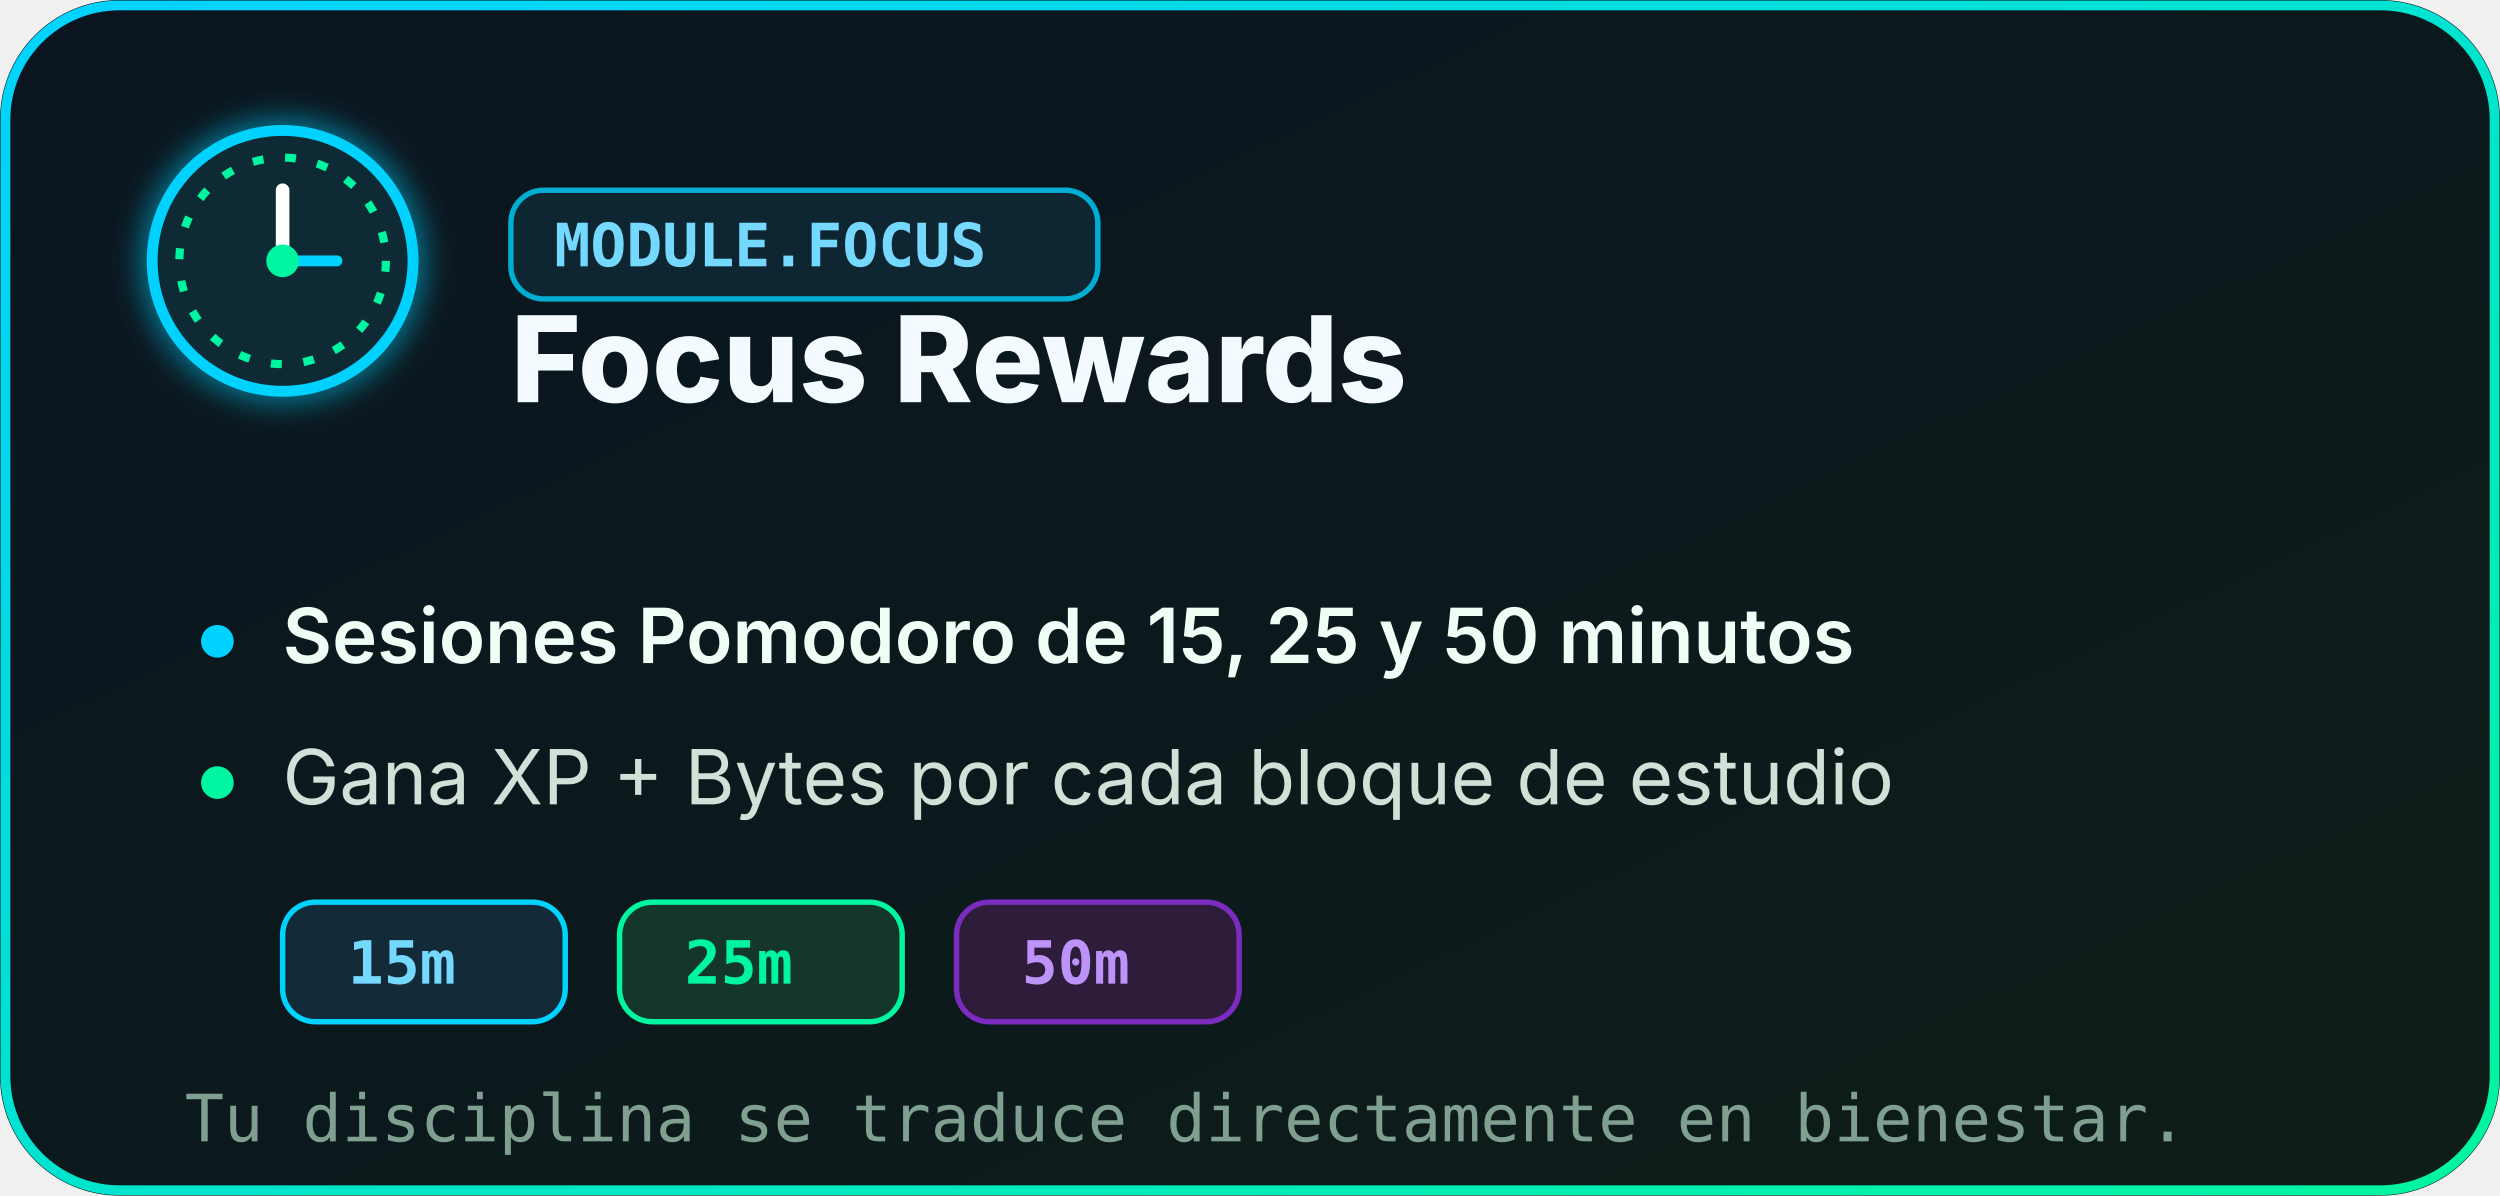
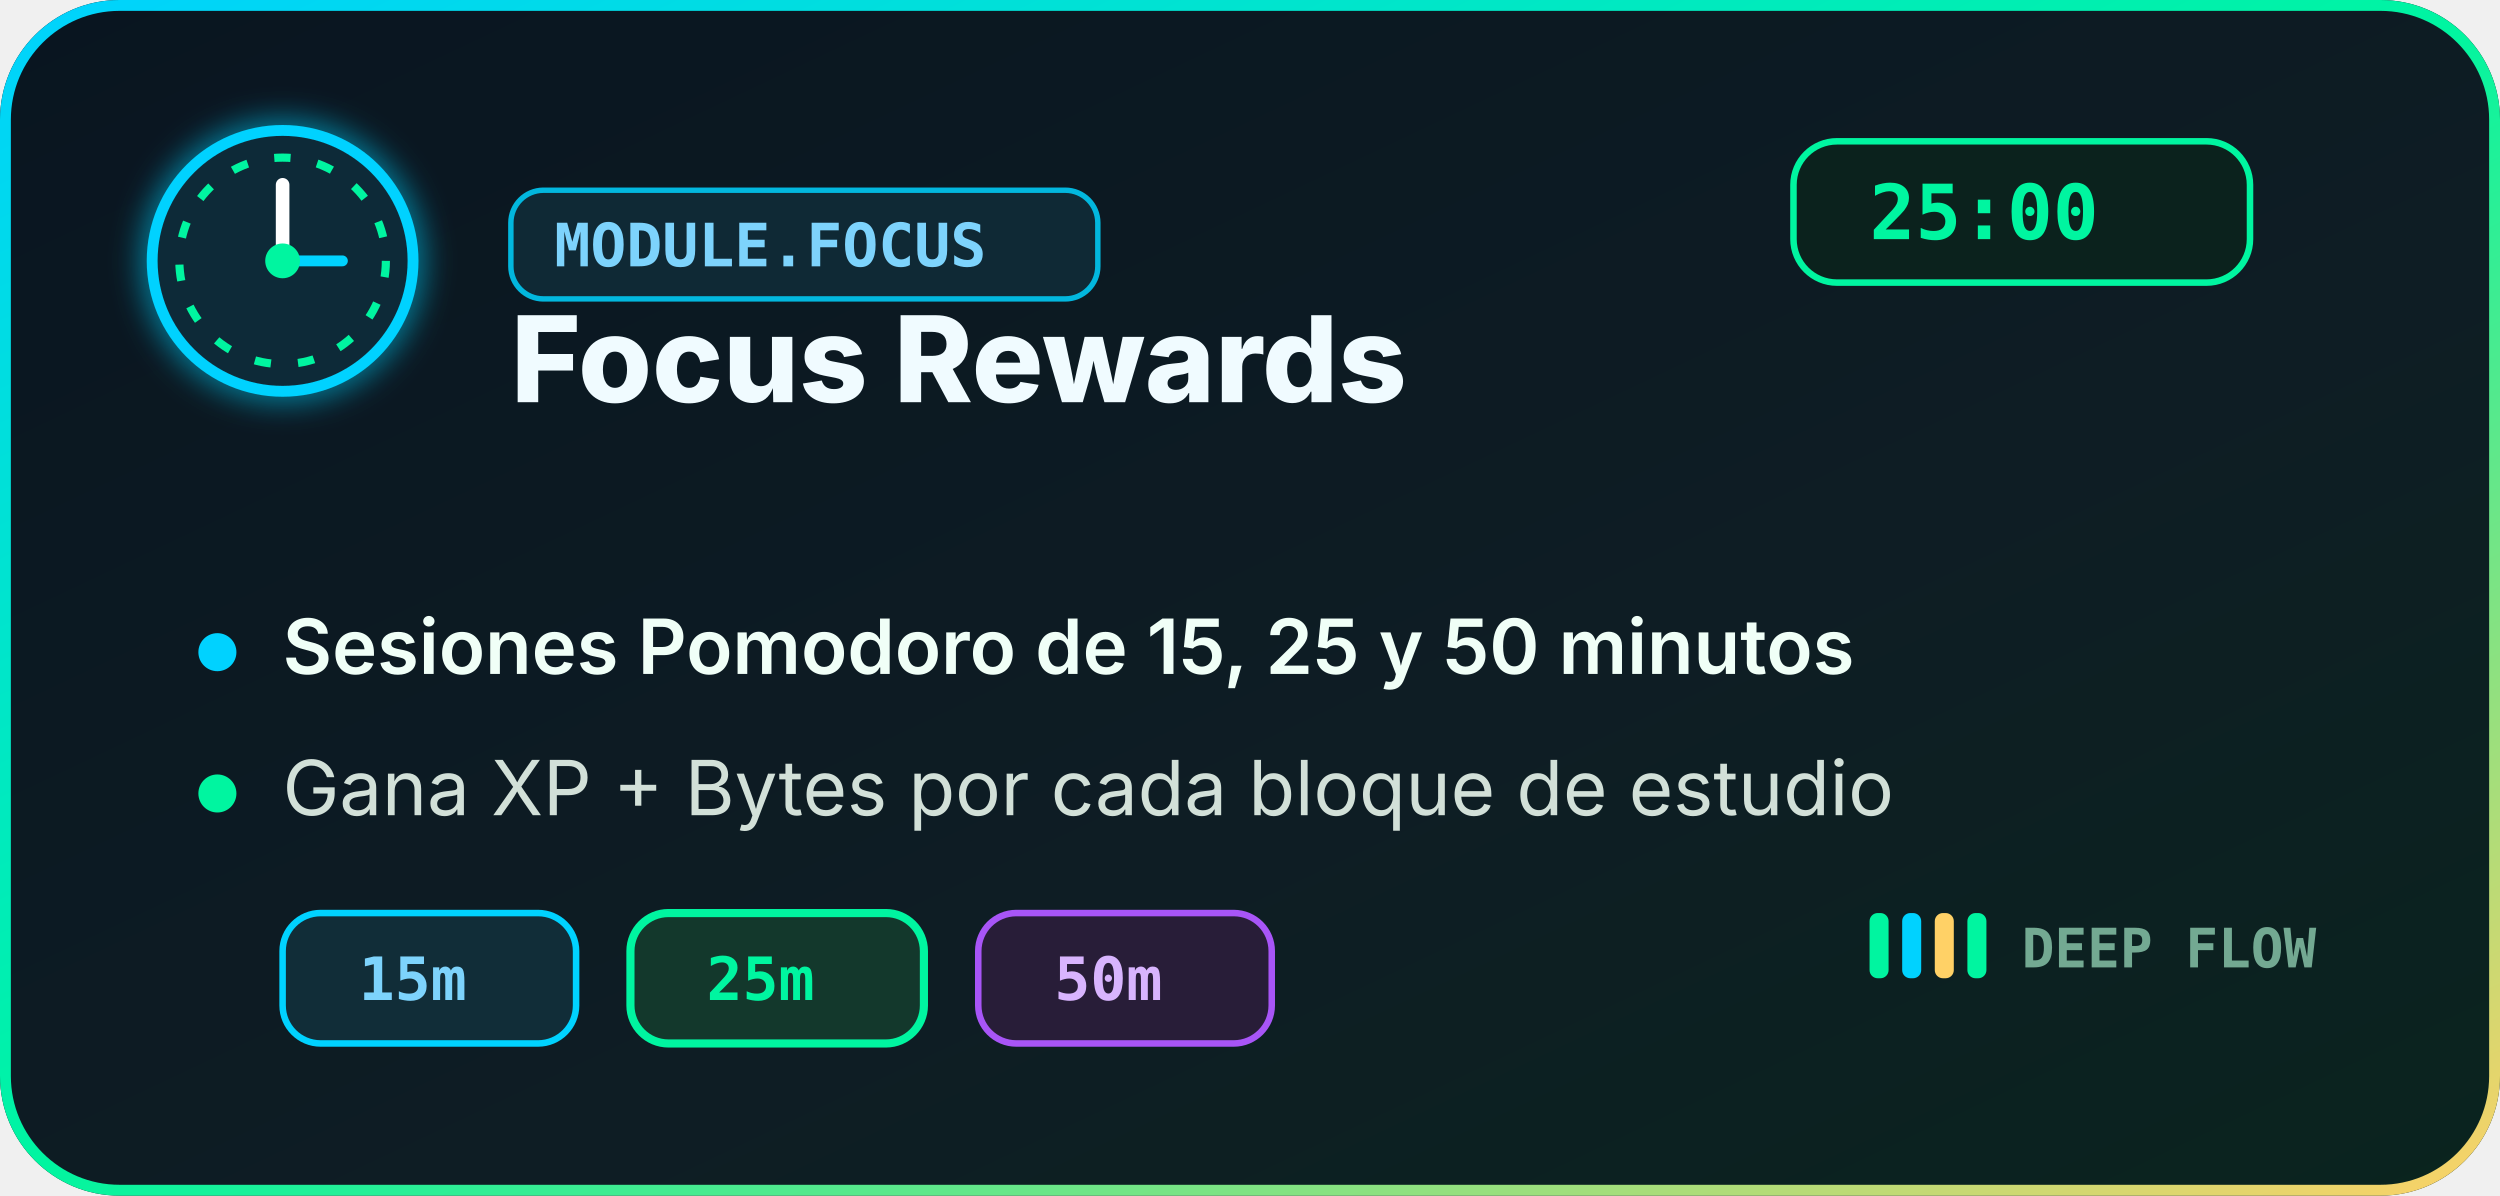
- <svg xmlns="http://www.w3.org/2000/svg" width="460" height="220" viewBox="0 0 460 220" role="img" aria-labelledby="title desc">
+ <svg xmlns="http://www.w3.org/2000/svg" width="460" height="220" viewBox="0 0 460 220" role="img" aria-labelledby="focusTitle focusDesc">
  <defs>
    <linearGradient id="cardBg" x1="0" y1="0" x2="1" y2="1">
-       <stop offset="0%" stop-color="#0a1520" />
-       <stop offset="100%" stop-color="#0e1d18" />
+       <stop offset="0%" stop-color="#091520" />
+       <stop offset="60%" stop-color="#0e1d24" />
+       <stop offset="100%" stop-color="#0a241e" />
    </linearGradient>
-     <linearGradient id="borderGrad" x1="0" y1="0" x2="1" y2="1">
+     <linearGradient id="neonCyanMint" x1="0" y1="0" x2="1" y2="1">
      <stop offset="0%" stop-color="#00d2ff" />
-       <stop offset="100%" stop-color="#00f5a0" />
+       <stop offset="50%" stop-color="#00f5a0" />
+       <stop offset="100%" stop-color="#ffd166" />
    </linearGradient>
-     <filter id="cardGlow" x="-20%" y="-20%" width="140%" height="140%">
+     <filter id="neonGlow" x="-20%" y="-20%" width="140%" height="140%">
      <feGaussianBlur stdDeviation="3" result="blur" />
      <feMerge>
        <feMergeNode in="blur" />
        <feMergeNode in="SourceGraphic" />
      </feMerge>
    </filter>
    <style>
-       @keyframes clockHandRotate {
+       @keyframes handRotate {
        0% { transform: rotate(0deg); }
        100% { transform: rotate(360deg); }
      }
-       @keyframes ringGlow {
-         0%, 100% { opacity: 0.6; }
-         50% { opacity: 1; }
+       @keyframes colonBlink {
+         0%, 49% { opacity: 1; }
+         50%, 100% { opacity: 0.2; }
      }
-       .anim-hand { transform-origin: 52px 48px; animation: clockHandRotate 12s linear infinite; }
-       .anim-ring { animation: ringGlow 3s ease-in-out infinite; }
+       @keyframes waveBar1 { 0%, 100% { height: 4px; } 50% { height: 16px; } }
+       @keyframes waveBar2 { 0%, 100% { height: 14px; } 50% { height: 6px; } }
+       @keyframes waveBar3 { 0%, 100% { height: 8px; } 50% { height: 18px; } }
+ 
+       .anim-hand { transform-origin: 52px 48px; animation: handRotate 10s linear infinite; }
+       .anim-colon { animation: colonBlink 1s step-end infinite; }
+       .anim-wb-1 { animation: waveBar1 1.2s ease-in-out infinite; }
+       .anim-wb-2 { animation: waveBar2 1.4s ease-in-out infinite; }
+       .anim-wb-3 { animation: waveBar3 1s ease-in-out infinite; }
    </style>
  </defs>
  <rect width="460" height="220" rx="22" fill="url(#cardBg)" />
-   <rect x="1" y="1" width="458" height="218" rx="21" fill="none" stroke="url(#borderGrad)" stroke-width="1.8" />
+   <rect x="1" y="1" width="458" height="218" rx="21" fill="none" stroke="url(#neonCyanMint)" stroke-width="2" />
  <g>
-     <circle cx="52" cy="48" r="24" fill="#0f2936" stroke="#00d2ff" stroke-width="2" filter="url(#cardGlow)" />
-     <circle class="anim-ring" cx="52" cy="48" r="19" fill="none" stroke="#00f5a0" stroke-width="1.5" stroke-dasharray="2 4" />
+     <circle cx="52" cy="48" r="24" fill="#0f2b38" stroke="#00d2ff" stroke-width="2" filter="url(#neonGlow)" />
+     <circle cx="52" cy="48" r="19" fill="none" stroke="#00f5a0" stroke-width="1.5" stroke-dasharray="3 5" />
    <g class="anim-hand">
-       <line x1="52" y1="48" x2="52" y2="35" stroke="#ffffff" stroke-width="2.5" stroke-linecap="round" />
+       <line x1="52" y1="48" x2="52" y2="34" stroke="#ffffff" stroke-width="2.5" stroke-linecap="round" />
    </g>
-     <line x1="52" y1="48" x2="62" y2="48" stroke="#00d2ff" stroke-width="2" stroke-linecap="round" />
-     <circle cx="52" cy="48" r="3" fill="#00f5a0" />
+     <line x1="52" y1="48" x2="63" y2="48" stroke="#00d2ff" stroke-width="2" stroke-linecap="round" />
+     <circle cx="52" cy="48" r="3.2" fill="#00f5a0" />
  </g>
  <g transform="translate(94, 38)">
-     <rect x="0" y="-3" width="108" height="20" rx="6" fill="#0f2936" stroke="#00d2ff" stroke-width="1" opacity="0.8" />
-     <text x="8" y="11" fill="#75d8ff" font-family="JetBrains Mono, monospace" font-size="11" font-weight="700">MODULE.FOCUS</text>
-     <text x="0" y="36" fill="#f4fbff" font-family="Inter, sans-serif" font-size="22" font-weight="800">Focus Rewards</text>
+     <rect x="0" y="-3" width="108" height="20" rx="6" fill="#0f2b38" stroke="#00d2ff" stroke-width="1" opacity="0.85" />
+     <text x="8" y="11" fill="#7dd3fc" font-family="JetBrains Mono, monospace" font-size="11" font-weight="700">MODULE.FOCUS</text>
+     <text x="0" y="36" fill="#f0fbff" font-family="Inter, sans-serif" font-size="22" font-weight="800">Focus Rewards</text>
  </g>
-   <g transform="translate(34, 112)">
-     <circle cx="6" cy="6" r="3" fill="#00d2ff" />
-     <text x="18" y="10" fill="#effff5" font-family="Inter, sans-serif" font-size="14" font-weight="600">Sesiones Pomodoro de 15, 25 y 50 minutos</text>
-     <circle cx="6" cy="32" r="3" fill="#00f5a0" />
+   <g transform="translate(330, 26)">
+     <rect width="84" height="26" rx="8" fill="#0b221d" stroke="#00f5a0" stroke-width="1.2" />
+     <text x="14" y="18" fill="#00f5a0" font-family="JetBrains Mono, monospace" font-size="14" font-weight="900">25<tspan class="anim-colon">:</tspan>00</text>
+   </g>
+   <g transform="translate(34, 114)">
+     <circle cx="6" cy="6" r="3.5" fill="#00d2ff" />
+     <text x="18" y="10" fill="#f0fff7" font-family="Inter, sans-serif" font-size="14" font-weight="600">Sesiones Pomodoro de 15, 25 y 50 minutos</text>
+     <circle cx="6" cy="32" r="3.5" fill="#00f5a0" />
    <text x="18" y="36" fill="#d2e0d8" font-family="Inter, sans-serif" font-size="14">Gana XP + Bytes por cada bloque de estudio</text>
    <g transform="translate(18, 54)">
-       <rect width="52" height="22" rx="6" fill="#132a38" stroke="#00d2ff" stroke-width="1" />
-       <text x="12" y="15" fill="#75d8ff" font-family="JetBrains Mono, monospace" font-size="11" font-weight="700">15m</text>
-       <rect x="62" width="52" height="22" rx="6" fill="#14362b" stroke="#00f5a0" stroke-width="1" />
-       <text x="74" y="15" fill="#00f5a0" font-family="JetBrains Mono, monospace" font-size="11" font-weight="700">25m</text>
-       <rect x="124" width="52" height="22" rx="6" fill="#2d1c3a" stroke="#7b2cbf" stroke-width="1" />
-       <text x="136" y="15" fill="#bd93f9" font-family="JetBrains Mono, monospace" font-size="11" font-weight="700">50m</text>
+       <rect width="54" height="24" rx="7" fill="#112d38" stroke="#00d2ff" stroke-width="1.2" />
+       <text x="14" y="16" fill="#7dd3fc" font-family="JetBrains Mono, monospace" font-size="11" font-weight="700">15m</text>
+       <rect x="64" width="54" height="24" rx="7" fill="#13382c" stroke="#00f5a0" stroke-width="1.5" />
+       <text x="78" y="16" fill="#00f5a0" font-family="JetBrains Mono, monospace" font-size="11" font-weight="800">25m</text>
+       <rect x="128" width="54" height="24" rx="7" fill="#281d38" stroke="#a855f7" stroke-width="1.2" />
+       <text x="142" y="16" fill="#d8b4fe" font-family="JetBrains Mono, monospace" font-size="11" font-weight="700">50m</text>
    </g>
-     <text x="0" y="98" fill="#7fa091" font-family="JetBrains Mono, monospace" font-size="12">Tu disciplina se traduce directamente en bienestar.</text>
+     <g transform="translate(310, 66)">
+       <rect class="anim-wb-1" x="0" y="-12" width="3.5" height="12" rx="1.5" fill="#00f5a0" />
+       <rect class="anim-wb-2" x="6" y="-12" width="3.5" height="12" rx="1.5" fill="#00d2ff" />
+       <rect class="anim-wb-3" x="12" y="-12" width="3.5" height="12" rx="1.5" fill="#ffd166" />
+       <rect class="anim-wb-1" x="18" y="-12" width="3.5" height="12" rx="1.5" fill="#00f5a0" />
+       <text x="28" y="-2" fill="#73a992" font-family="JetBrains Mono, monospace" font-size="10" font-weight="600">DEEP FLOW</text>
+     </g>
  </g>
</svg>
